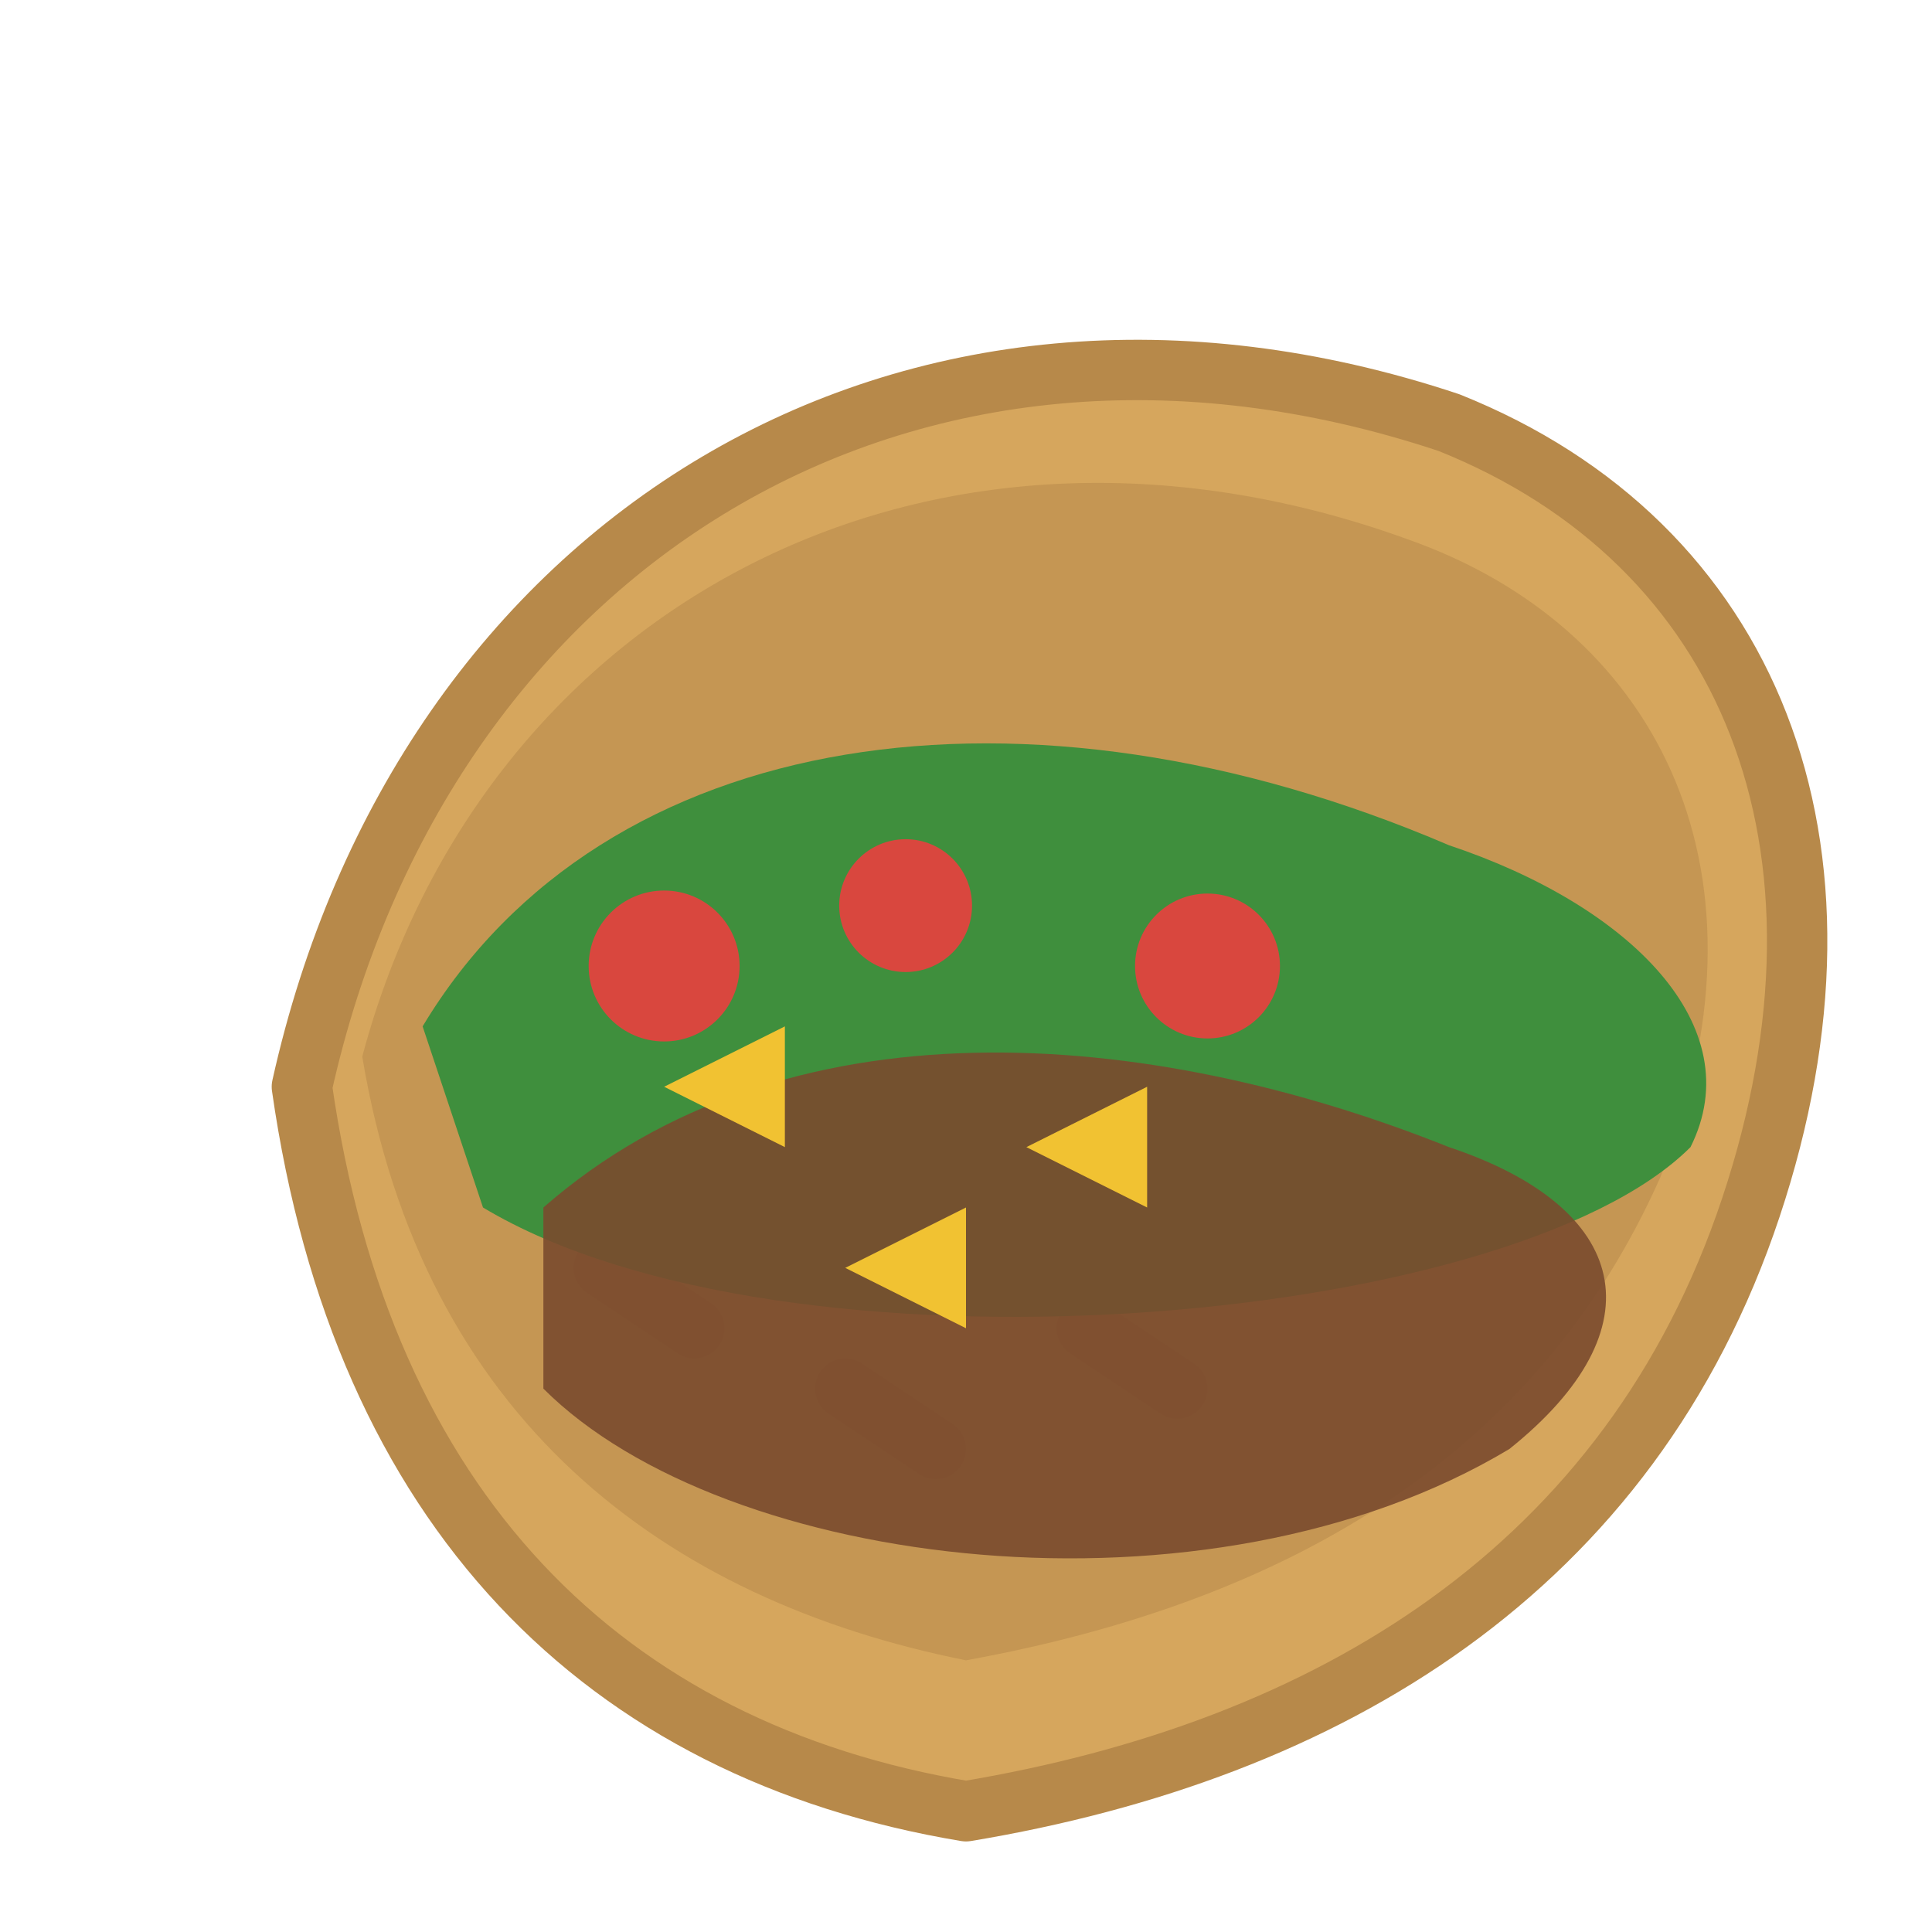
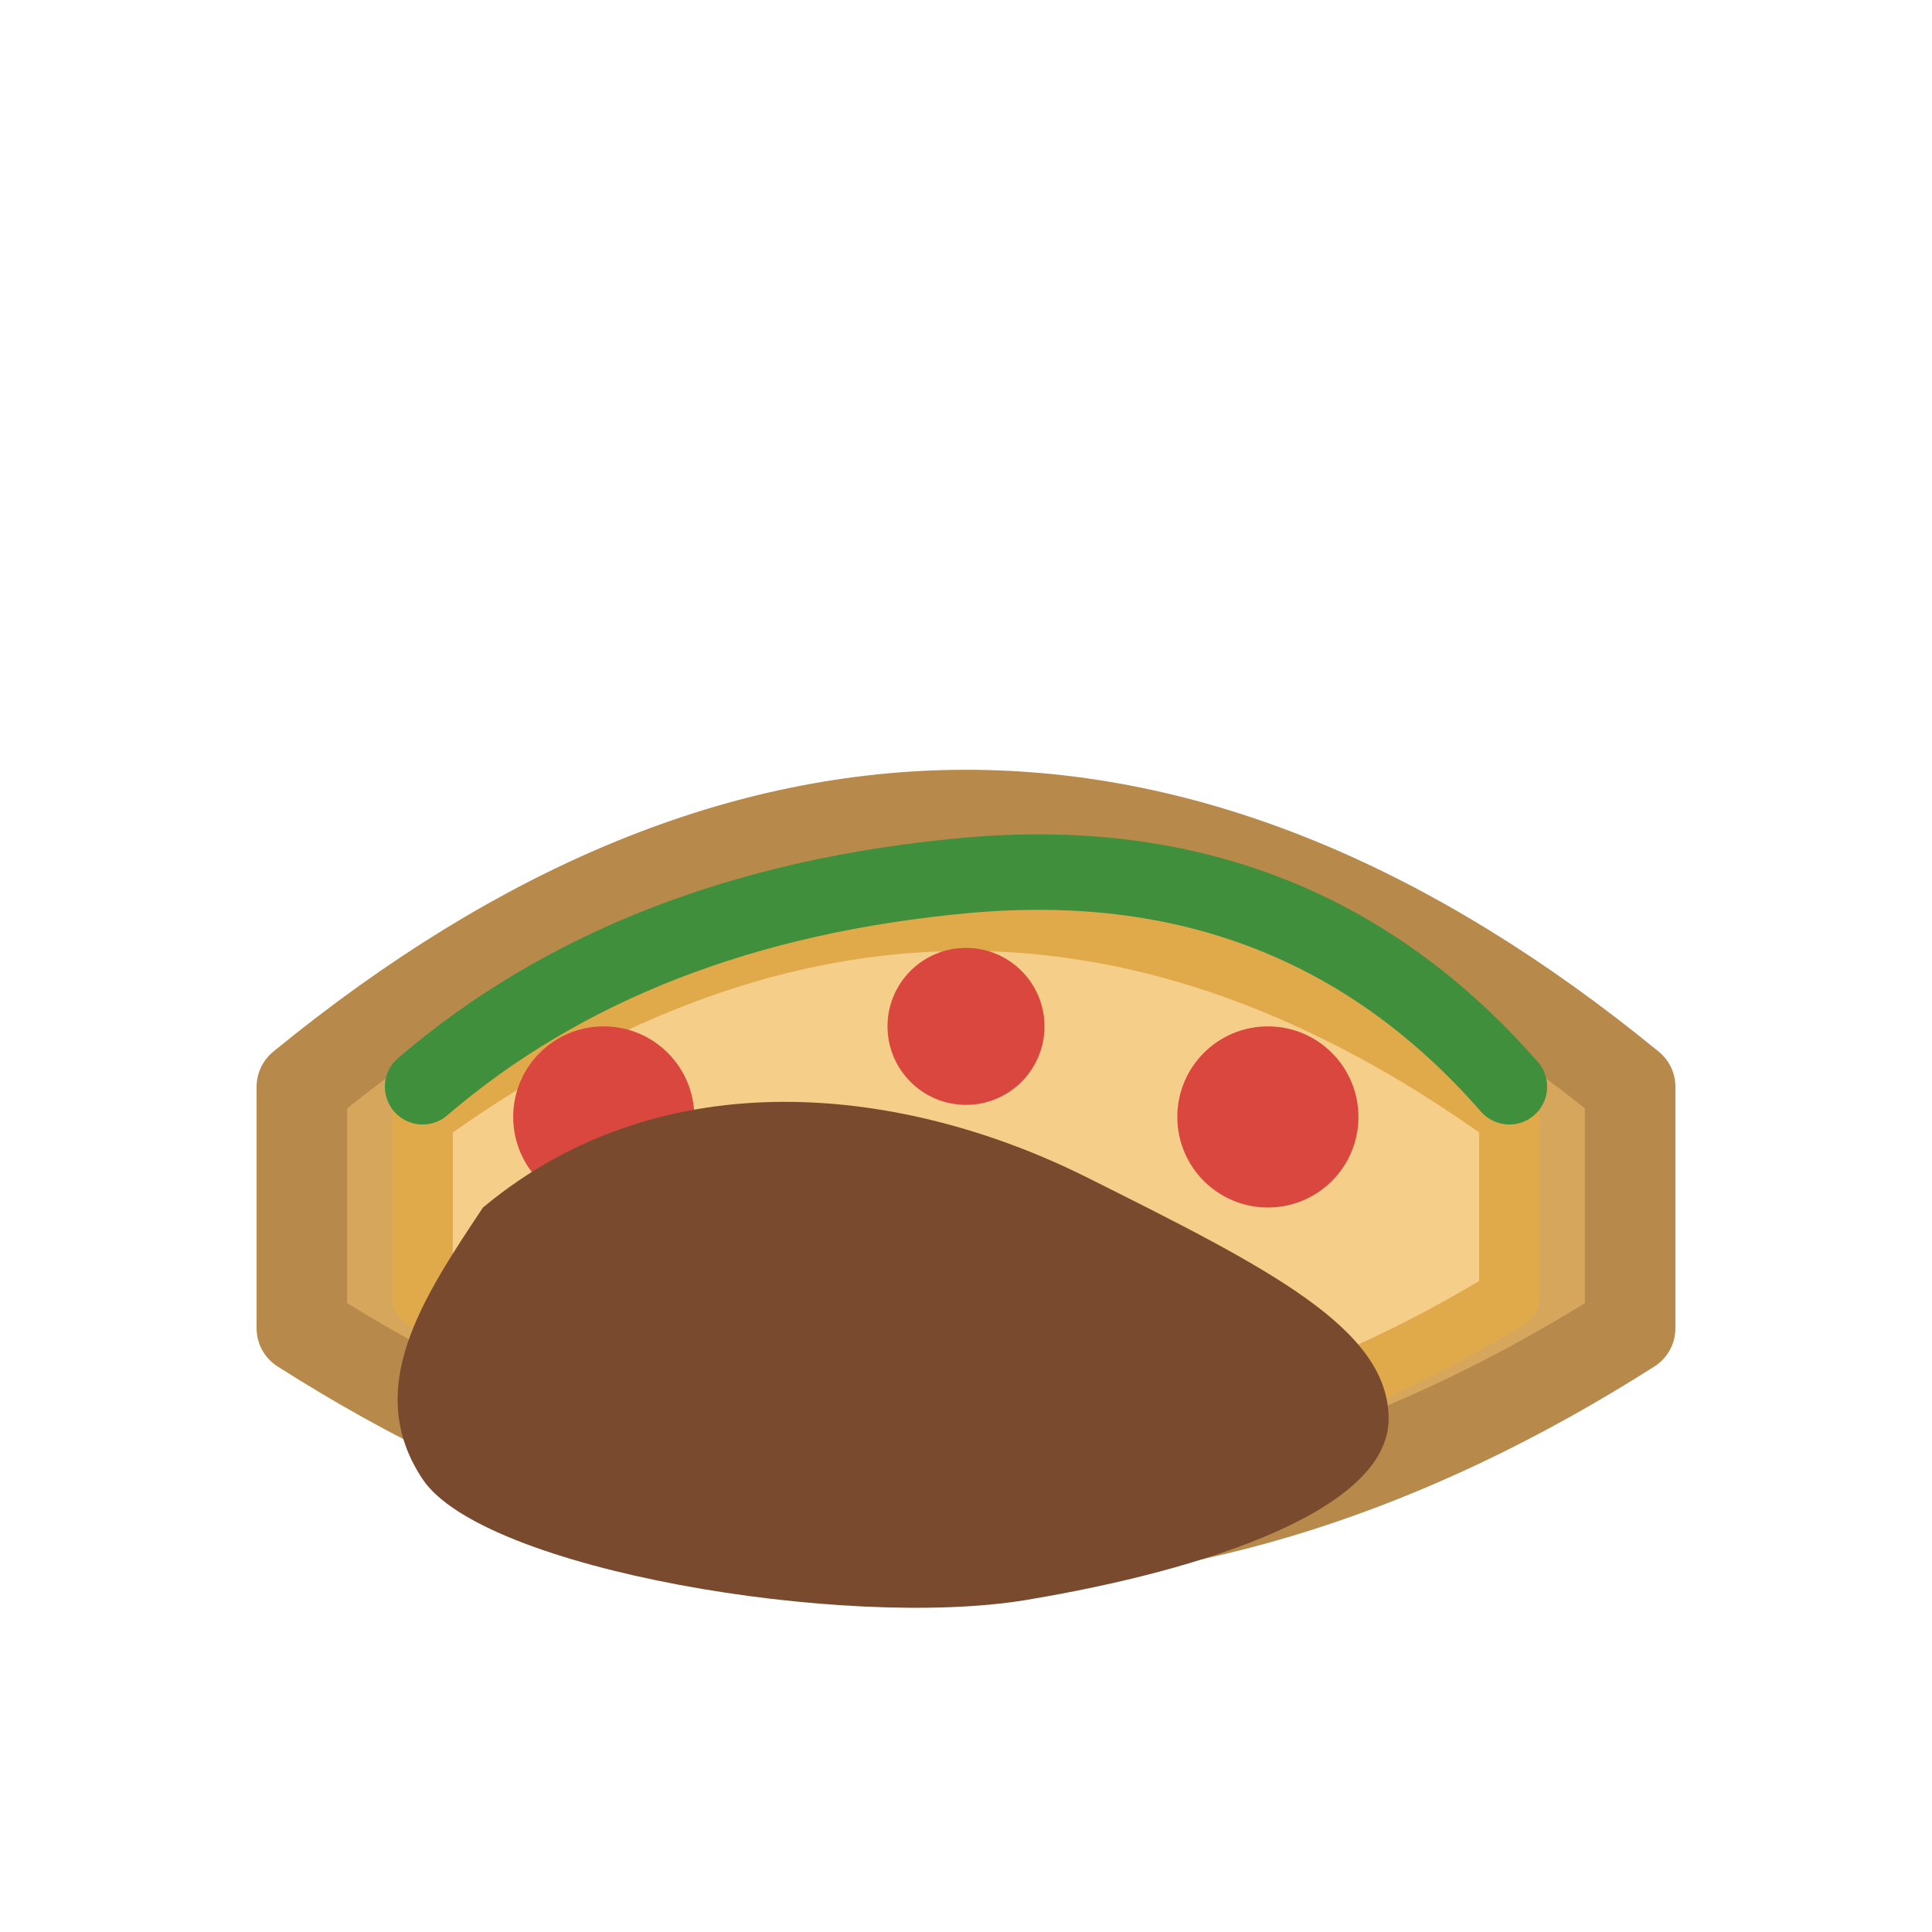
- <svg xmlns="http://www.w3.org/2000/svg" viewBox="0 0 64 64" role="img" aria-label="Taco marker">
-   <path d="M10 36 C14 18 30 8 48 14 C58 18 62 28 58 40 C54 52 44 58 32 60 C20 58 12 50 10 36 Z" fill="#D6A65D" stroke="#B7894A" stroke-width="2" stroke-linejoin="round" />
-   <path d="M12 35 C16 20 31 12 47 18 C55 21 59 29 55 39 C51 48 43 53 32 55 C22 53 14 47 12 35 Z" fill="#B7894A" opacity="0.55" />
-   <path d="M20 42 L23 44" stroke="#B7894A" stroke-width="2" stroke-linecap="round" />
-   <path d="M28 46 L31 48" stroke="#B7894A" stroke-width="2" stroke-linecap="round" />
-   <path d="M36 44 L39 46" stroke="#B7894A" stroke-width="2" stroke-linecap="round" />
-   <path d="M14 34 C20 24 34 22 48 28 C54 30 58 34 56 38 C50 44 26 46 16 40 Z" fill="#3F8F3D" />
-   <path d="M18 40 C26 33 38 34 48 38 C54 40 55 44 50 48 C40 54 24 52 18 46 Z" fill="#7A4A2E" opacity="0.9" />
-   <path d="M22 36 L26 34 L26 38 Z" fill="#F1C232" />
-   <path d="M34 38 L38 36 L38 40 Z" fill="#F1C232" />
-   <path d="M28 42 L32 40 L32 44 Z" fill="#F1C232" />
-   <circle cx="22" cy="32" r="2.5" fill="#D9473E" />
-   <circle cx="30" cy="30" r="2.2" fill="#D9473E" />
-   <circle cx="40" cy="32" r="2.4" fill="#D9473E" />
+ <svg xmlns="http://www.w3.org/2000/svg" viewBox="0 0 64 64">
+   <path d="M10 36q22-18 44 0v8q-22 14-44 0z" fill="#d6a65d" stroke="#b7894a" stroke-width="3" stroke-linejoin="round" />
+   <path d="M14 37q18-13 36 0v6q-18 11-36 0z" fill="#f5ce8a" stroke="#e0aa4b" stroke-width="2" stroke-linejoin="round" />
+   <path d="M14 36q7-6 18-7t18 7" fill="none" stroke="#3f8f3d" stroke-width="2.5" stroke-linecap="round" />
+   <circle cx="20" cy="37" r="3" fill="#d9473e" />
+   <circle cx="32" cy="34" r="2.6" fill="#d9473e" />
+   <circle cx="42" cy="37" r="3" fill="#d9473e" />
+   <path d="M16 40c6-5 14-4 20-1s10 5 10 8-6 5-12 6-18-1-20-4 0-6 2-9z" fill="#7a4a2e" />
</svg>
